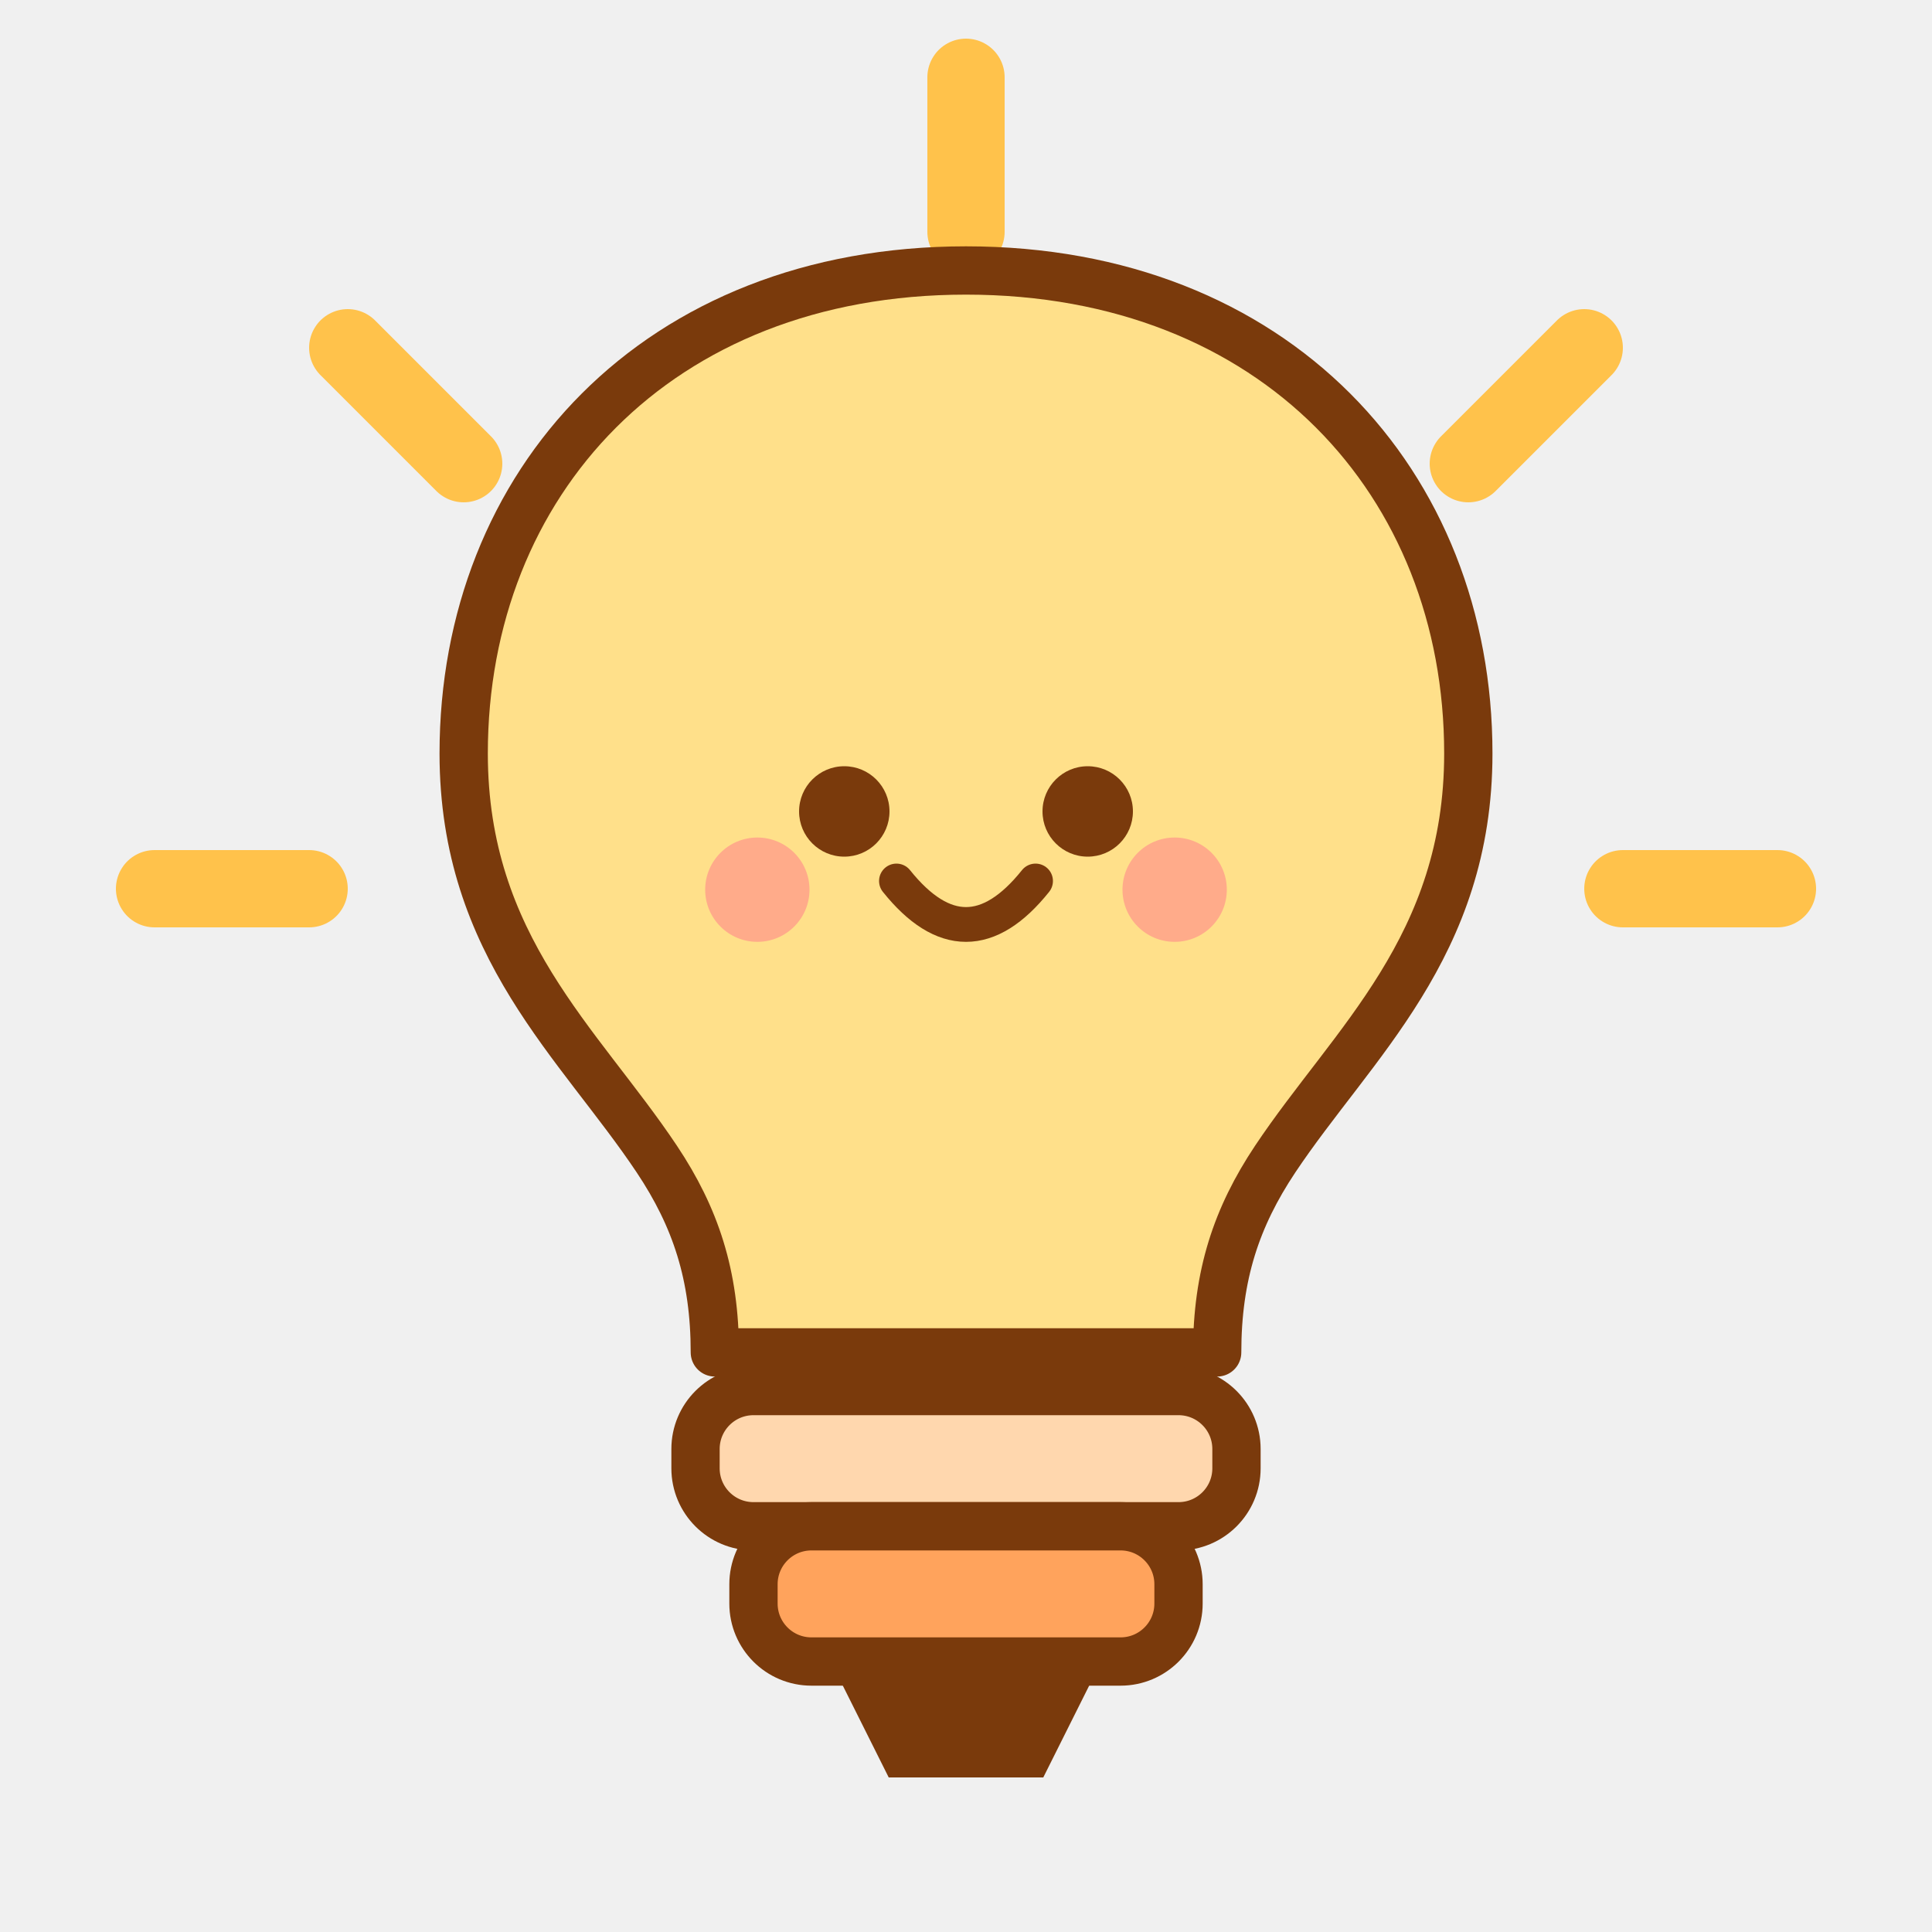
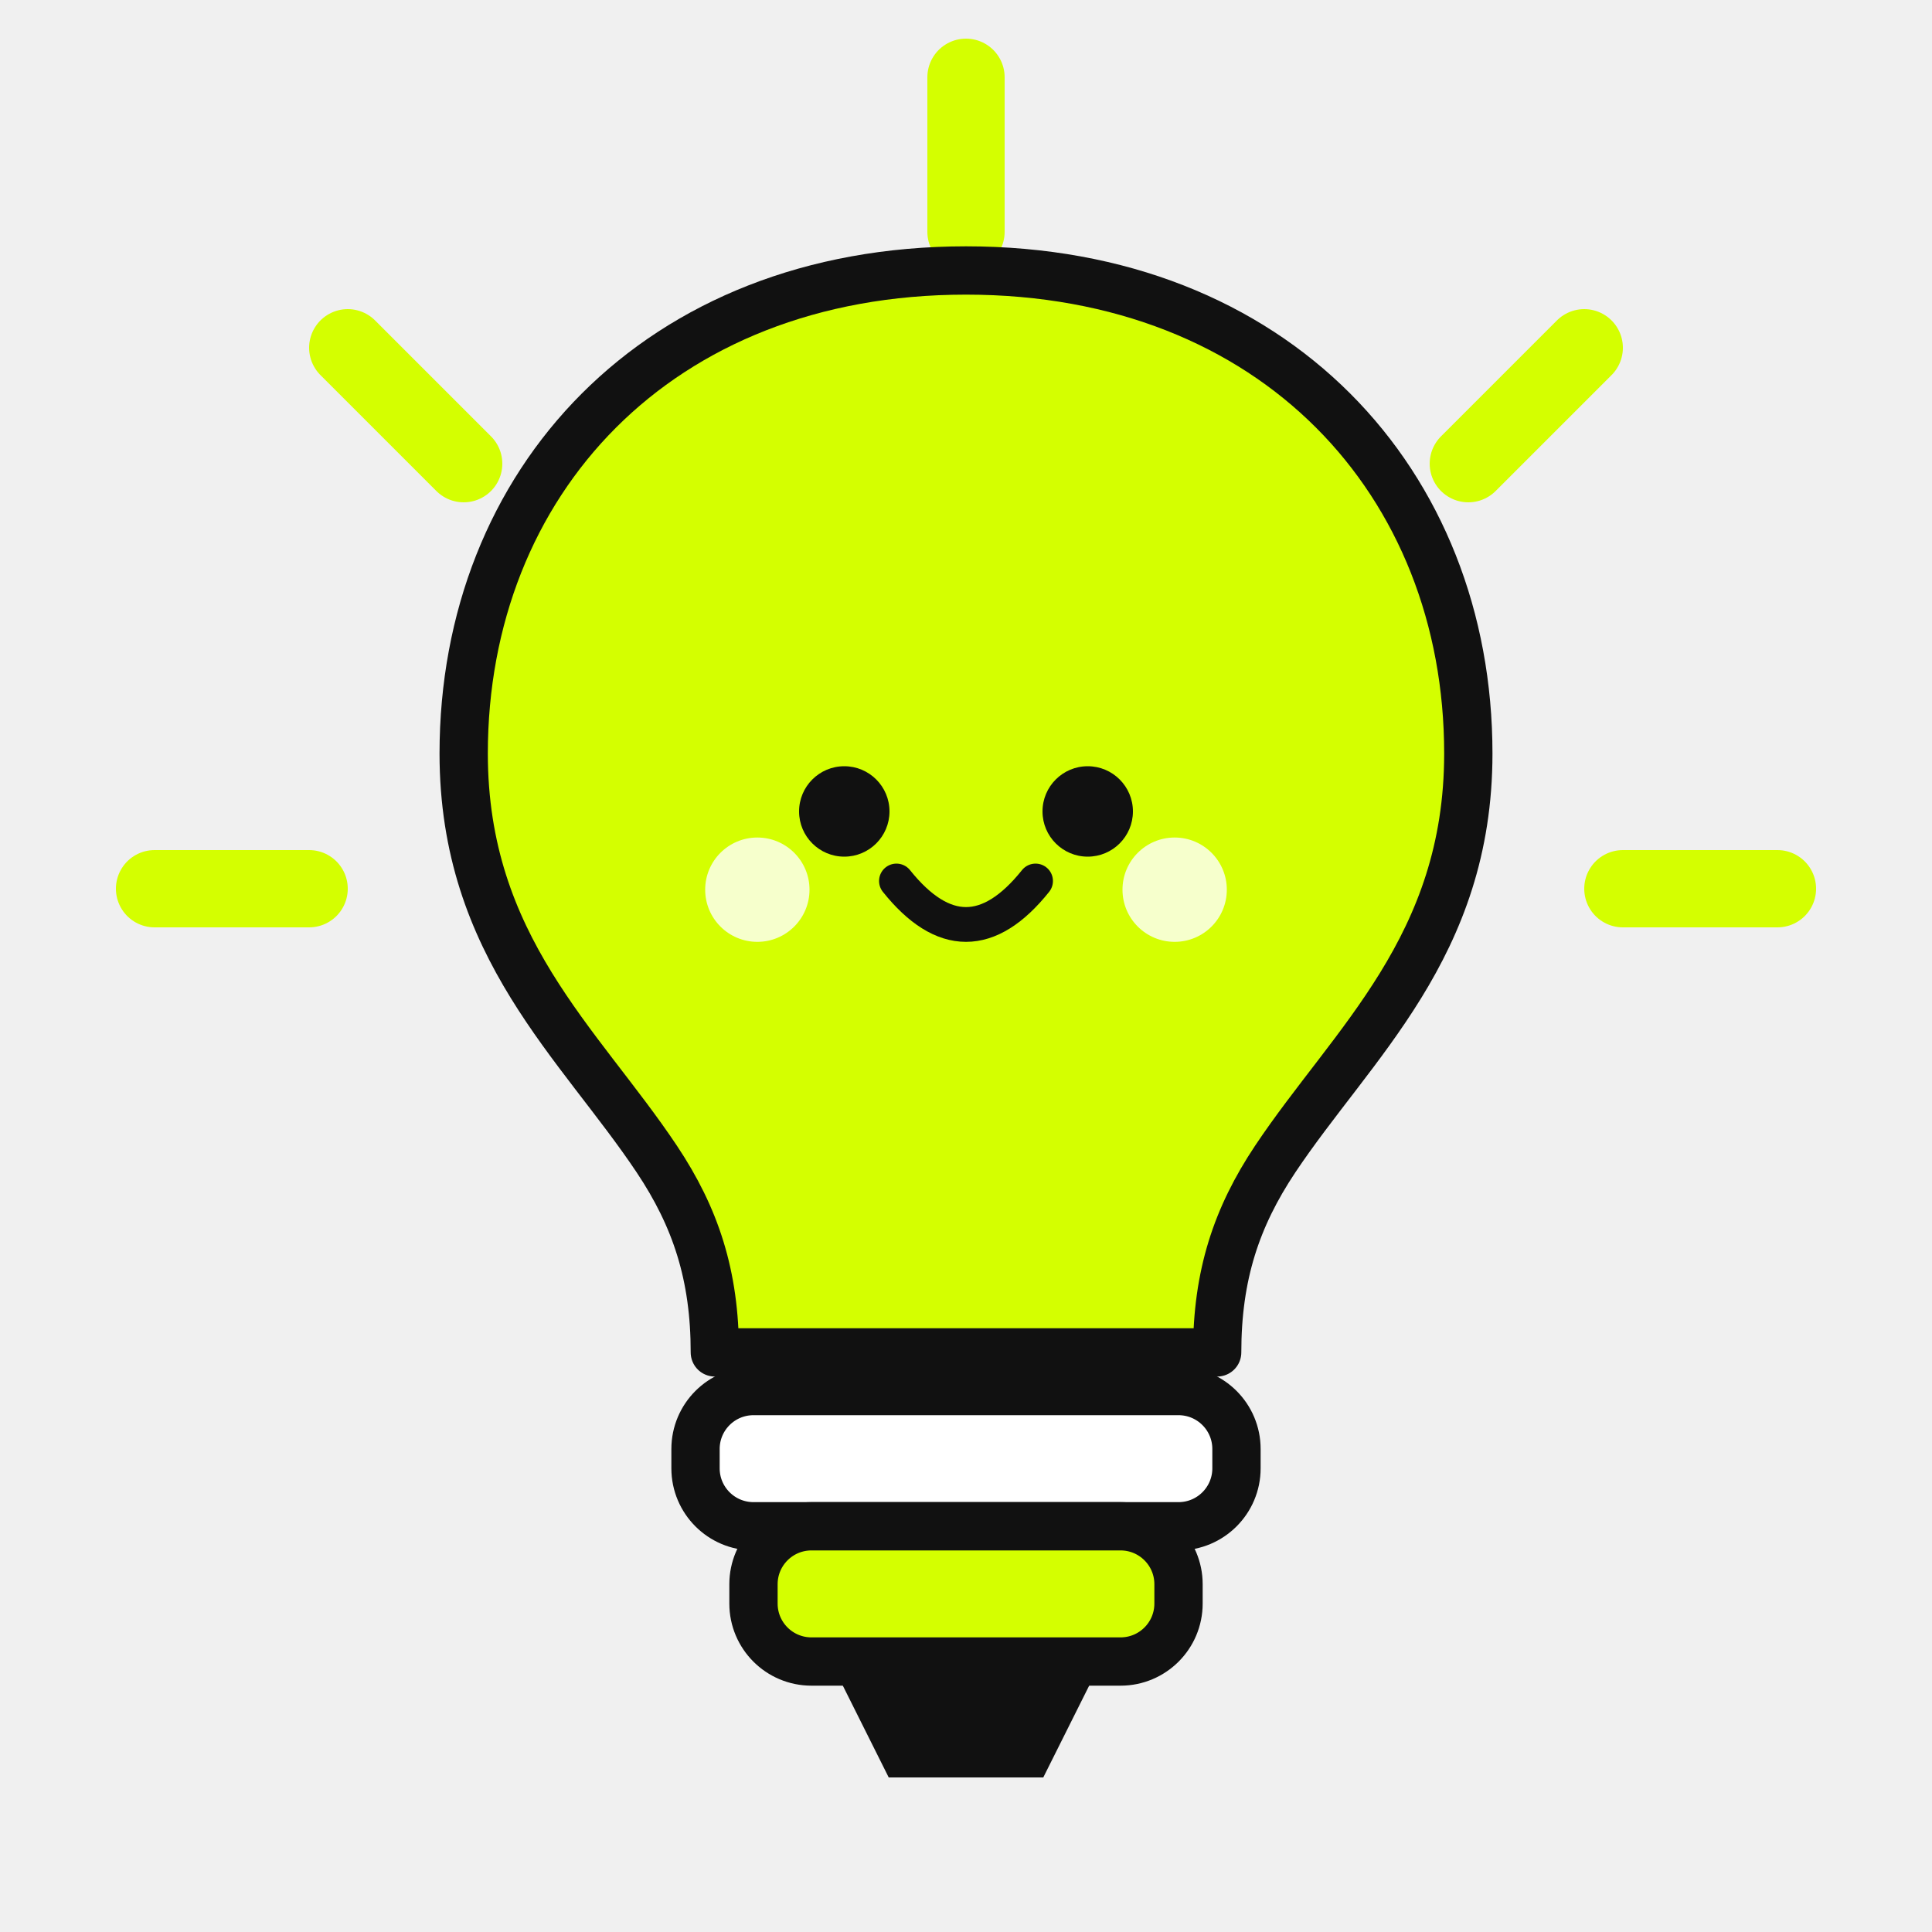
<svg xmlns="http://www.w3.org/2000/svg" viewBox="0 0 100 100">
-   <g stroke="#FFC24B" stroke-width="4" stroke-linecap="round">
+   <g stroke="#D4FF00" stroke-width="4" stroke-linecap="round">
    <path d="M50 4v8M18 18l6 6M82 18l-6 6M8 46h8M84 46h8" />
  </g>
-   <path d="M50 14c-16 0-26 11-26 25 0 10 6 15 10 21 2 3 3 6 3 10h26c0-4 1-7 3-10 4-6 10-11 10-21 0-14-10-25-26-25z" fill="#FFE08A" stroke="#7A3A0C" stroke-width="2.5" stroke-linejoin="round" stroke-linecap="round" />
-   <rect x="36" y="72" width="28" height="7" rx="3" fill="#FFD7AE" stroke="#7A3A0C" stroke-width="2.5" stroke-linejoin="round" stroke-linecap="round" />
-   <rect x="39" y="79" width="22" height="7" rx="3" fill="#FFA35C" stroke="#7A3A0C" stroke-width="2.5" stroke-linejoin="round" stroke-linecap="round" />
-   <path d="M43 86h14l-3 6h-8z" fill="#7A3A0C" />
+   <path d="M50 14c-16 0-26 11-26 25 0 10 6 15 10 21 2 3 3 6 3 10h26c0-4 1-7 3-10 4-6 10-11 10-21 0-14-10-25-26-25z" fill="#D4FF00" stroke="#111111" stroke-width="2.5" stroke-linejoin="round" stroke-linecap="round" />
+   <rect x="36" y="72" width="28" height="7" rx="3" fill="#FFFFFF" stroke="#111111" stroke-width="2.5" stroke-linejoin="round" stroke-linecap="round" />
+   <rect x="39" y="79" width="22" height="7" rx="3" fill="#D4FF00" stroke="#111111" stroke-width="2.5" stroke-linejoin="round" stroke-linecap="round" />
+   <path d="M43 86h14l-3 6h-8z" fill="#111111" />
  <g transform="translate(50 42) scale(0.9)">
-     <circle cx="-7" cy="0" r="2.6" fill="#7A3A0C" />
-     <circle cx="7" cy="0" r="2.6" fill="#7A3A0C" />
-     <circle cx="-12" cy="4.5" r="3" fill="#FF9E8A" opacity=".8" />
-     <circle cx="12" cy="4.5" r="3" fill="#FF9E8A" opacity=".8" />
-     <path d="M-4 4 Q0 9 4 4" fill="none" stroke="#7A3A0C" stroke-width="2" stroke-linecap="round" />
+     <circle cx="-7" cy="0" r="2.6" fill="#111111" />
+     <circle cx="7" cy="0" r="2.6" fill="#111111" />
+     <circle cx="-12" cy="4.5" r="3" fill="#FFFFFF" opacity=".8" />
+     <circle cx="12" cy="4.5" r="3" fill="#FFFFFF" opacity=".8" />
+     <path d="M-4 4 Q0 9 4 4" fill="none" stroke="#111111" stroke-width="2" stroke-linecap="round" />
  </g>
</svg>
